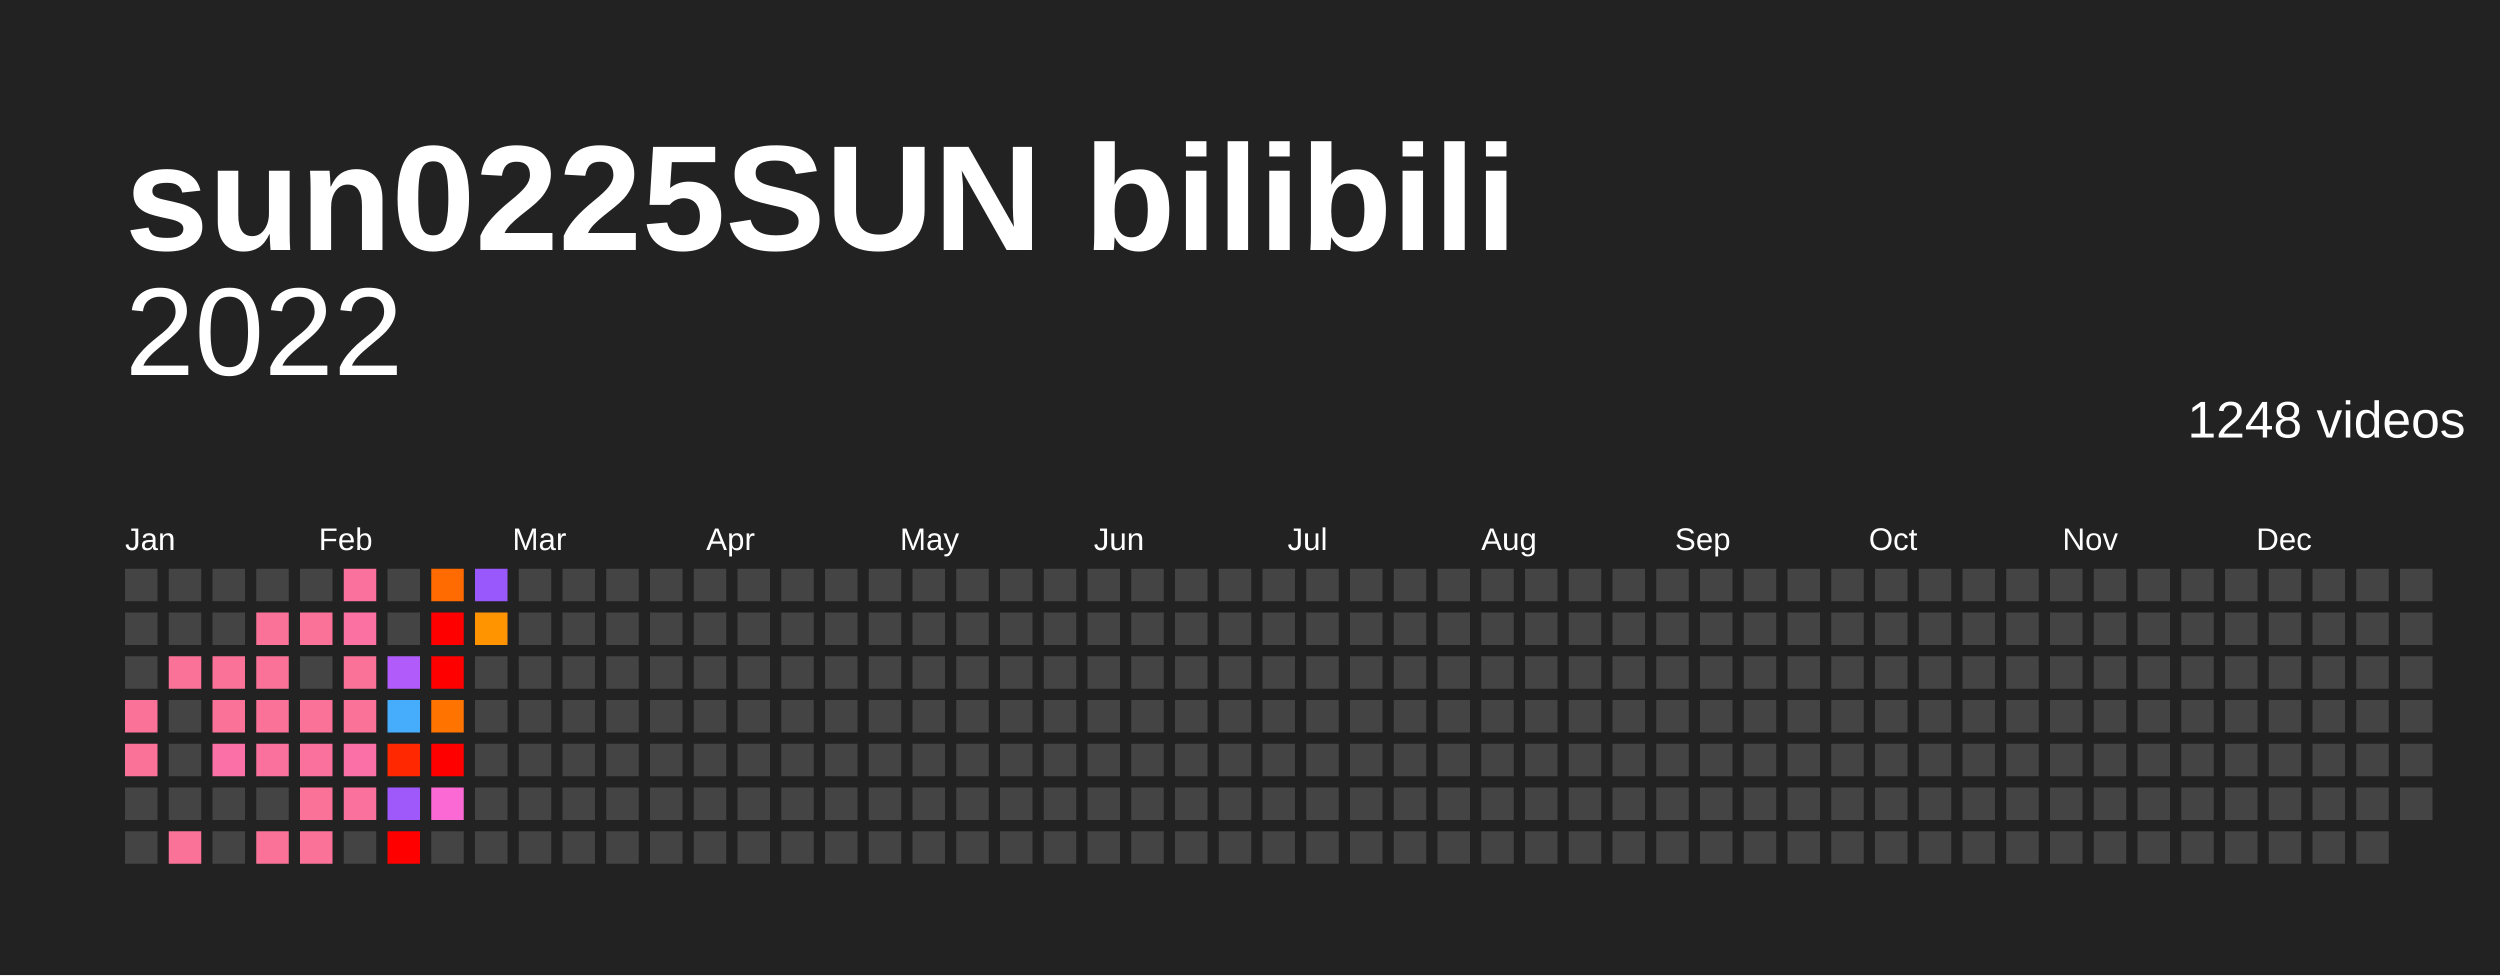
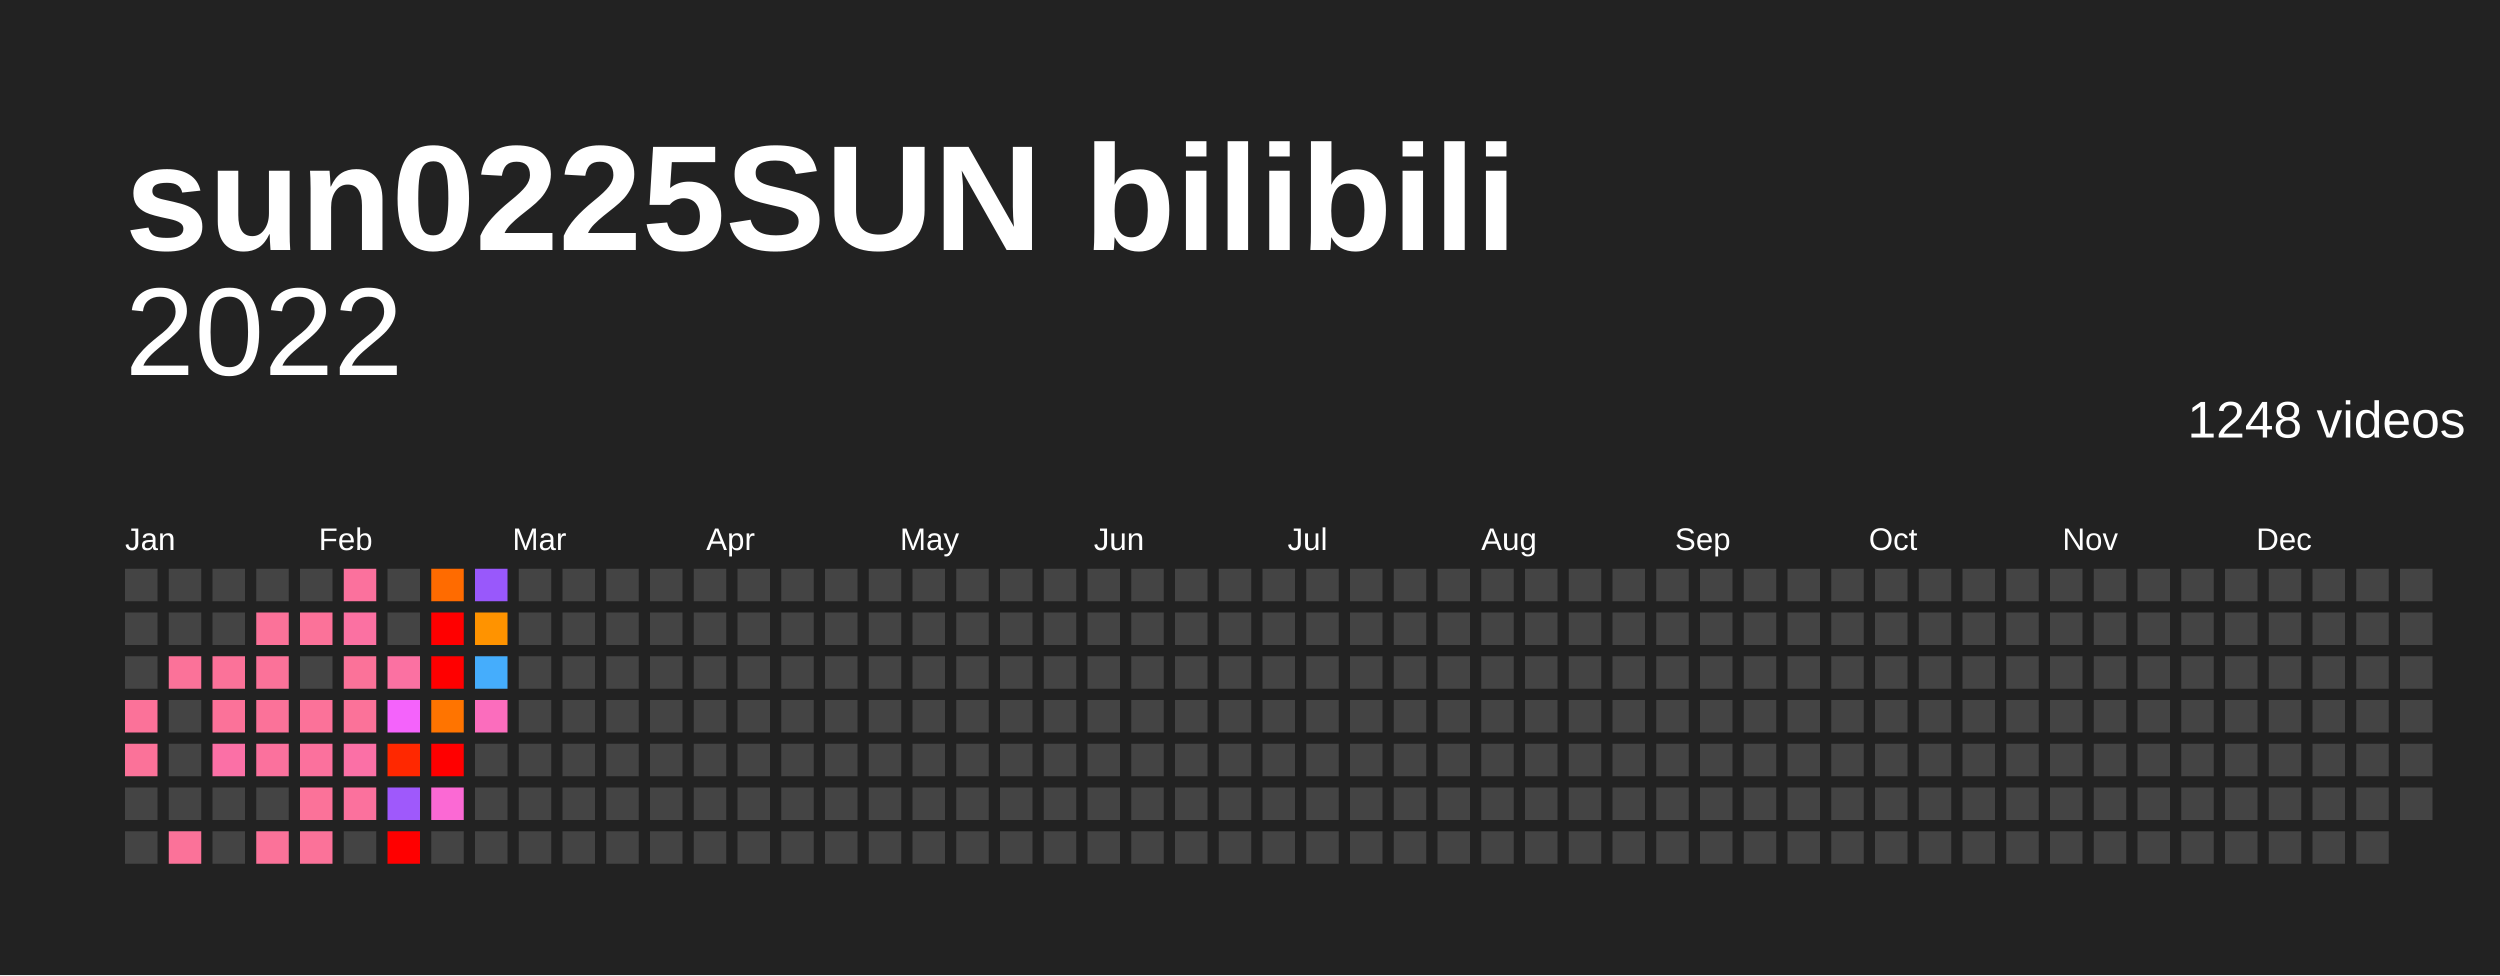
<svg xmlns="http://www.w3.org/2000/svg" baseProfile="full" height="78mm" version="1.1" viewBox="0,0,200,78" width="200mm">
  <defs />
  <rect fill="#222222" height="78" width="200" x="0" y="0" />
  <text fill="#FFFFFF" style="font-size:12px; font-family:Arial; font-weight:bold;" x="10" y="20">sun0225SUN bilibili</text>
  <text alignment-baseline="hanging" fill="#FFFFFF" style="font-size:10.0px; font-family:Arial;" x="10" y="30">2022</text>
  <text alignment-baseline="hanging" fill="#FFFFFF" style="font-size:4.125px; font-family:Arial;" x="175" y="35">1248 videos</text>
  <text fill="#FFFFFF" style="font-size:2.5px; font-family:Arial" x="10.0" y="44">Jan</text>
  <text fill="#FFFFFF" style="font-size:2.5px; font-family:Arial" x="25.5" y="44">Feb</text>
  <text fill="#FFFFFF" style="font-size:2.5px; font-family:Arial" x="41.0" y="44">Mar</text>
  <text fill="#FFFFFF" style="font-size:2.5px; font-family:Arial" x="56.5" y="44">Apr</text>
  <text fill="#FFFFFF" style="font-size:2.5px; font-family:Arial" x="72.0" y="44">May</text>
  <text fill="#FFFFFF" style="font-size:2.5px; font-family:Arial" x="87.5" y="44">Jun</text>
  <text fill="#FFFFFF" style="font-size:2.5px; font-family:Arial" x="103.0" y="44">Jul</text>
  <text fill="#FFFFFF" style="font-size:2.5px; font-family:Arial" x="118.5" y="44">Aug</text>
  <text fill="#FFFFFF" style="font-size:2.5px; font-family:Arial" x="134.0" y="44">Sep</text>
  <text fill="#FFFFFF" style="font-size:2.5px; font-family:Arial" x="149.5" y="44">Oct</text>
  <text fill="#FFFFFF" style="font-size:2.5px; font-family:Arial" x="165.0" y="44">Nov</text>
  <text fill="#FFFFFF" style="font-size:2.5px; font-family:Arial" x="180.5" y="44">Dec</text>
  <rect fill="#444444" height="2.6" width="2.6" x="10.0" y="45.5" />
  <rect fill="#444444" height="2.6" width="2.6" x="10.0" y="49.0" />
  <rect fill="#444444" height="2.6" width="2.6" x="10.0" y="52.5" />
  <rect fill="#fb7299" height="2.6" width="2.6" x="10.0" y="56.0" />
  <rect fill="#fb7299" height="2.6" width="2.6" x="10.0" y="59.5" />
  <rect fill="#444444" height="2.6" width="2.6" x="10.0" y="63.0" />
  <rect fill="#444444" height="2.6" width="2.6" x="10.0" y="66.5" />
  <rect fill="#444444" height="2.6" width="2.6" x="13.5" y="45.5" />
  <rect fill="#444444" height="2.6" width="2.6" x="13.5" y="49.0" />
  <rect fill="#fb7299" height="2.6" width="2.6" x="13.5" y="52.5" />
  <rect fill="#444444" height="2.6" width="2.6" x="13.5" y="56.0" />
  <rect fill="#444444" height="2.6" width="2.6" x="13.5" y="59.5" />
  <rect fill="#444444" height="2.6" width="2.6" x="13.5" y="63.0" />
  <rect fill="#fb7299" height="2.6" width="2.6" x="13.5" y="66.5" />
  <rect fill="#444444" height="2.6" width="2.6" x="17.0" y="45.5" />
  <rect fill="#444444" height="2.6" width="2.6" x="17.0" y="49.0" />
  <rect fill="#fb7299" height="2.6" width="2.6" x="17.0" y="52.5" />
  <rect fill="#fb7299" height="2.6" width="2.6" x="17.0" y="56.0" />
  <rect fill="#fb70a6" height="2.6" width="2.6" x="17.0" y="59.5" />
  <rect fill="#444444" height="2.6" width="2.6" x="17.0" y="63.0" />
  <rect fill="#444444" height="2.6" width="2.6" x="17.0" y="66.5" />
  <rect fill="#444444" height="2.6" width="2.6" x="20.5" y="45.5" />
  <rect fill="#fb7299" height="2.6" width="2.6" x="20.5" y="49.0" />
  <rect fill="#fb7299" height="2.6" width="2.6" x="20.5" y="52.5" />
  <rect fill="#fb7299" height="2.6" width="2.6" x="20.5" y="56.0" />
  <rect fill="#fb719d" height="2.6" width="2.6" x="20.5" y="59.5" />
  <rect fill="#444444" height="2.6" width="2.6" x="20.5" y="63.0" />
  <rect fill="#fb7299" height="2.6" width="2.6" x="20.5" y="66.5" />
  <rect fill="#444444" height="2.6" width="2.6" x="24.0" y="45.5" />
  <rect fill="#fb7299" height="2.6" width="2.6" x="24.0" y="49.0" />
  <rect fill="#444444" height="2.6" width="2.6" x="24.0" y="52.5" />
  <rect fill="#fb7299" height="2.6" width="2.6" x="24.0" y="56.0" />
  <rect fill="#fb719d" height="2.6" width="2.6" x="24.0" y="59.5" />
  <rect fill="#fb7299" height="2.6" width="2.6" x="24.0" y="63.0" />
  <rect fill="#fb7299" height="2.6" width="2.6" x="24.0" y="66.5" />
  <rect fill="#fb719d" height="2.6" width="2.6" x="27.5" y="45.5" />
  <rect fill="#fb71a2" height="2.6" width="2.6" x="27.5" y="49.0" />
  <rect fill="#fb7299" height="2.6" width="2.6" x="27.5" y="52.5" />
  <rect fill="#fb7299" height="2.6" width="2.6" x="27.5" y="56.0" />
  <rect fill="#fb70a6" height="2.6" width="2.6" x="27.5" y="59.5" />
  <rect fill="#fb719d" height="2.6" width="2.6" x="27.5" y="63.0" />
  <rect fill="#444444" height="2.6" width="2.6" x="27.5" y="66.5" />
  <rect fill="#444444" height="2.6" width="2.6" x="31.0" y="45.5" />
  <rect fill="#444444" height="2.6" width="2.6" x="31.0" y="49.0" />
-   <rect fill="#b15bfb" height="2.6" width="2.6" x="31.0" y="52.5" />
-   <rect fill="#45adfc" height="2.6" width="2.6" x="31.0" y="56.0" />
+   <rect fill="#fb71a2" height="2.6" width="2.6" x="31.0" y="52.5" />
+   <rect fill="#f463fb" height="2.6" width="2.6" x="31.0" y="56.0" />
  <rect fill="#ff2800" height="2.6" width="2.6" x="31.0" y="59.5" />
  <rect fill="#9f59fb" height="2.6" width="2.6" x="31.0" y="63.0" />
  <rect fill="red" height="2.6" width="2.6" x="31.0" y="66.5" />
  <rect fill="#ff6b00" height="2.6" width="2.6" x="34.5" y="45.5" />
  <rect fill="red" height="2.6" width="2.6" x="34.5" y="49.0" />
  <rect fill="red" height="2.6" width="2.6" x="34.5" y="52.5" />
  <rect fill="#ff7400" height="2.6" width="2.6" x="34.5" y="56.0" />
  <rect fill="red" height="2.6" width="2.6" x="34.5" y="59.5" />
  <rect fill="#fb69d4" height="2.6" width="2.6" x="34.5" y="63.0" />
  <rect fill="#444444" height="2.6" width="2.6" x="34.5" y="66.5" />
  <rect fill="#9958fb" height="2.6" width="2.6" x="38.0" y="45.5" />
  <rect fill="#ff9300" height="2.6" width="2.6" x="38.0" y="49.0" />
-   <rect fill="#444444" height="2.6" width="2.6" x="38.0" y="52.5" />
-   <rect fill="#444444" height="2.6" width="2.6" x="38.0" y="56.0" />
+   <rect fill="#45adfc" height="2.6" width="2.6" x="38.0" y="52.5" />
+   <rect fill="#fb6dbd" height="2.6" width="2.6" x="38.0" y="56.0" />
  <rect fill="#444444" height="2.6" width="2.6" x="38.0" y="59.5" />
  <rect fill="#444444" height="2.6" width="2.6" x="38.0" y="63.0" />
  <rect fill="#444444" height="2.6" width="2.6" x="38.0" y="66.5" />
  <rect fill="#444444" height="2.6" width="2.6" x="41.5" y="45.5" />
  <rect fill="#444444" height="2.6" width="2.6" x="41.5" y="49.0" />
  <rect fill="#444444" height="2.6" width="2.6" x="41.5" y="52.5" />
  <rect fill="#444444" height="2.6" width="2.6" x="41.5" y="56.0" />
  <rect fill="#444444" height="2.6" width="2.6" x="41.5" y="59.5" />
  <rect fill="#444444" height="2.6" width="2.6" x="41.5" y="63.0" />
  <rect fill="#444444" height="2.6" width="2.6" x="41.5" y="66.5" />
  <rect fill="#444444" height="2.6" width="2.6" x="45.0" y="45.5" />
  <rect fill="#444444" height="2.6" width="2.6" x="45.0" y="49.0" />
  <rect fill="#444444" height="2.6" width="2.6" x="45.0" y="52.5" />
  <rect fill="#444444" height="2.6" width="2.6" x="45.0" y="56.0" />
  <rect fill="#444444" height="2.6" width="2.6" x="45.0" y="59.5" />
  <rect fill="#444444" height="2.6" width="2.6" x="45.0" y="63.0" />
  <rect fill="#444444" height="2.6" width="2.6" x="45.0" y="66.5" />
  <rect fill="#444444" height="2.6" width="2.6" x="48.5" y="45.5" />
  <rect fill="#444444" height="2.6" width="2.6" x="48.5" y="49.0" />
  <rect fill="#444444" height="2.6" width="2.6" x="48.5" y="52.5" />
  <rect fill="#444444" height="2.6" width="2.6" x="48.5" y="56.0" />
  <rect fill="#444444" height="2.6" width="2.6" x="48.5" y="59.5" />
  <rect fill="#444444" height="2.6" width="2.6" x="48.5" y="63.0" />
  <rect fill="#444444" height="2.6" width="2.6" x="48.5" y="66.5" />
  <rect fill="#444444" height="2.6" width="2.6" x="52.0" y="45.5" />
  <rect fill="#444444" height="2.6" width="2.6" x="52.0" y="49.0" />
  <rect fill="#444444" height="2.6" width="2.6" x="52.0" y="52.5" />
  <rect fill="#444444" height="2.6" width="2.6" x="52.0" y="56.0" />
  <rect fill="#444444" height="2.6" width="2.6" x="52.0" y="59.5" />
  <rect fill="#444444" height="2.6" width="2.6" x="52.0" y="63.0" />
  <rect fill="#444444" height="2.6" width="2.6" x="52.0" y="66.5" />
  <rect fill="#444444" height="2.6" width="2.6" x="55.5" y="45.5" />
  <rect fill="#444444" height="2.6" width="2.6" x="55.5" y="49.0" />
  <rect fill="#444444" height="2.6" width="2.6" x="55.5" y="52.5" />
  <rect fill="#444444" height="2.6" width="2.6" x="55.5" y="56.0" />
  <rect fill="#444444" height="2.6" width="2.6" x="55.5" y="59.5" />
  <rect fill="#444444" height="2.6" width="2.6" x="55.5" y="63.0" />
  <rect fill="#444444" height="2.6" width="2.6" x="55.5" y="66.5" />
  <rect fill="#444444" height="2.6" width="2.6" x="59.0" y="45.5" />
  <rect fill="#444444" height="2.6" width="2.6" x="59.0" y="49.0" />
  <rect fill="#444444" height="2.6" width="2.6" x="59.0" y="52.5" />
  <rect fill="#444444" height="2.6" width="2.6" x="59.0" y="56.0" />
  <rect fill="#444444" height="2.6" width="2.6" x="59.0" y="59.5" />
  <rect fill="#444444" height="2.6" width="2.6" x="59.0" y="63.0" />
  <rect fill="#444444" height="2.6" width="2.6" x="59.0" y="66.5" />
  <rect fill="#444444" height="2.6" width="2.6" x="62.5" y="45.5" />
  <rect fill="#444444" height="2.6" width="2.6" x="62.5" y="49.0" />
  <rect fill="#444444" height="2.6" width="2.6" x="62.5" y="52.5" />
  <rect fill="#444444" height="2.6" width="2.6" x="62.5" y="56.0" />
  <rect fill="#444444" height="2.6" width="2.6" x="62.5" y="59.5" />
  <rect fill="#444444" height="2.6" width="2.6" x="62.5" y="63.0" />
  <rect fill="#444444" height="2.6" width="2.6" x="62.5" y="66.5" />
  <rect fill="#444444" height="2.6" width="2.6" x="66.0" y="45.5" />
  <rect fill="#444444" height="2.6" width="2.6" x="66.0" y="49.0" />
  <rect fill="#444444" height="2.6" width="2.6" x="66.0" y="52.5" />
  <rect fill="#444444" height="2.6" width="2.6" x="66.0" y="56.0" />
  <rect fill="#444444" height="2.6" width="2.6" x="66.0" y="59.5" />
  <rect fill="#444444" height="2.6" width="2.6" x="66.0" y="63.0" />
  <rect fill="#444444" height="2.6" width="2.6" x="66.0" y="66.5" />
  <rect fill="#444444" height="2.6" width="2.6" x="69.5" y="45.5" />
  <rect fill="#444444" height="2.6" width="2.6" x="69.5" y="49.0" />
  <rect fill="#444444" height="2.6" width="2.6" x="69.5" y="52.5" />
  <rect fill="#444444" height="2.6" width="2.6" x="69.5" y="56.0" />
  <rect fill="#444444" height="2.6" width="2.6" x="69.5" y="59.5" />
  <rect fill="#444444" height="2.6" width="2.6" x="69.5" y="63.0" />
  <rect fill="#444444" height="2.6" width="2.6" x="69.5" y="66.5" />
  <rect fill="#444444" height="2.6" width="2.6" x="73.0" y="45.5" />
  <rect fill="#444444" height="2.6" width="2.6" x="73.0" y="49.0" />
  <rect fill="#444444" height="2.6" width="2.6" x="73.0" y="52.5" />
  <rect fill="#444444" height="2.6" width="2.6" x="73.0" y="56.0" />
  <rect fill="#444444" height="2.6" width="2.6" x="73.0" y="59.5" />
  <rect fill="#444444" height="2.6" width="2.6" x="73.0" y="63.0" />
  <rect fill="#444444" height="2.6" width="2.6" x="73.0" y="66.5" />
  <rect fill="#444444" height="2.6" width="2.6" x="76.5" y="45.5" />
  <rect fill="#444444" height="2.6" width="2.6" x="76.5" y="49.0" />
  <rect fill="#444444" height="2.6" width="2.6" x="76.5" y="52.5" />
  <rect fill="#444444" height="2.6" width="2.6" x="76.5" y="56.0" />
  <rect fill="#444444" height="2.6" width="2.6" x="76.5" y="59.5" />
  <rect fill="#444444" height="2.6" width="2.6" x="76.5" y="63.0" />
  <rect fill="#444444" height="2.6" width="2.6" x="76.5" y="66.5" />
  <rect fill="#444444" height="2.6" width="2.6" x="80.0" y="45.5" />
  <rect fill="#444444" height="2.6" width="2.6" x="80.0" y="49.0" />
  <rect fill="#444444" height="2.6" width="2.6" x="80.0" y="52.5" />
  <rect fill="#444444" height="2.6" width="2.6" x="80.0" y="56.0" />
  <rect fill="#444444" height="2.6" width="2.6" x="80.0" y="59.5" />
  <rect fill="#444444" height="2.6" width="2.6" x="80.0" y="63.0" />
  <rect fill="#444444" height="2.6" width="2.6" x="80.0" y="66.5" />
  <rect fill="#444444" height="2.6" width="2.6" x="83.5" y="45.5" />
  <rect fill="#444444" height="2.6" width="2.6" x="83.5" y="49.0" />
  <rect fill="#444444" height="2.6" width="2.6" x="83.5" y="52.5" />
  <rect fill="#444444" height="2.6" width="2.6" x="83.5" y="56.0" />
  <rect fill="#444444" height="2.6" width="2.6" x="83.5" y="59.5" />
  <rect fill="#444444" height="2.6" width="2.6" x="83.5" y="63.0" />
  <rect fill="#444444" height="2.6" width="2.6" x="83.5" y="66.5" />
  <rect fill="#444444" height="2.6" width="2.6" x="87.0" y="45.5" />
  <rect fill="#444444" height="2.6" width="2.6" x="87.0" y="49.0" />
  <rect fill="#444444" height="2.6" width="2.6" x="87.0" y="52.5" />
  <rect fill="#444444" height="2.6" width="2.6" x="87.0" y="56.0" />
  <rect fill="#444444" height="2.6" width="2.6" x="87.0" y="59.5" />
  <rect fill="#444444" height="2.6" width="2.6" x="87.0" y="63.0" />
  <rect fill="#444444" height="2.6" width="2.6" x="87.0" y="66.5" />
  <rect fill="#444444" height="2.6" width="2.6" x="90.5" y="45.5" />
  <rect fill="#444444" height="2.6" width="2.6" x="90.5" y="49.0" />
  <rect fill="#444444" height="2.6" width="2.6" x="90.5" y="52.5" />
  <rect fill="#444444" height="2.6" width="2.6" x="90.5" y="56.0" />
  <rect fill="#444444" height="2.6" width="2.6" x="90.5" y="59.5" />
  <rect fill="#444444" height="2.6" width="2.6" x="90.5" y="63.0" />
  <rect fill="#444444" height="2.6" width="2.6" x="90.5" y="66.5" />
  <rect fill="#444444" height="2.6" width="2.6" x="94.0" y="45.5" />
  <rect fill="#444444" height="2.6" width="2.6" x="94.0" y="49.0" />
  <rect fill="#444444" height="2.6" width="2.6" x="94.0" y="52.5" />
  <rect fill="#444444" height="2.6" width="2.6" x="94.0" y="56.0" />
  <rect fill="#444444" height="2.6" width="2.6" x="94.0" y="59.5" />
  <rect fill="#444444" height="2.6" width="2.6" x="94.0" y="63.0" />
  <rect fill="#444444" height="2.6" width="2.6" x="94.0" y="66.5" />
  <rect fill="#444444" height="2.6" width="2.6" x="97.5" y="45.5" />
  <rect fill="#444444" height="2.6" width="2.6" x="97.5" y="49.0" />
  <rect fill="#444444" height="2.6" width="2.6" x="97.5" y="52.5" />
  <rect fill="#444444" height="2.6" width="2.6" x="97.5" y="56.0" />
  <rect fill="#444444" height="2.6" width="2.6" x="97.5" y="59.5" />
  <rect fill="#444444" height="2.6" width="2.6" x="97.5" y="63.0" />
  <rect fill="#444444" height="2.6" width="2.6" x="97.5" y="66.5" />
  <rect fill="#444444" height="2.6" width="2.6" x="101.0" y="45.5" />
  <rect fill="#444444" height="2.6" width="2.6" x="101.0" y="49.0" />
  <rect fill="#444444" height="2.6" width="2.6" x="101.0" y="52.5" />
  <rect fill="#444444" height="2.6" width="2.6" x="101.0" y="56.0" />
  <rect fill="#444444" height="2.6" width="2.6" x="101.0" y="59.5" />
  <rect fill="#444444" height="2.6" width="2.6" x="101.0" y="63.0" />
  <rect fill="#444444" height="2.6" width="2.6" x="101.0" y="66.5" />
  <rect fill="#444444" height="2.6" width="2.6" x="104.5" y="45.5" />
  <rect fill="#444444" height="2.6" width="2.6" x="104.5" y="49.0" />
  <rect fill="#444444" height="2.6" width="2.6" x="104.5" y="52.5" />
  <rect fill="#444444" height="2.6" width="2.6" x="104.5" y="56.0" />
  <rect fill="#444444" height="2.6" width="2.6" x="104.5" y="59.5" />
  <rect fill="#444444" height="2.6" width="2.6" x="104.5" y="63.0" />
  <rect fill="#444444" height="2.6" width="2.6" x="104.5" y="66.5" />
  <rect fill="#444444" height="2.6" width="2.6" x="108.0" y="45.5" />
  <rect fill="#444444" height="2.6" width="2.6" x="108.0" y="49.0" />
  <rect fill="#444444" height="2.6" width="2.6" x="108.0" y="52.5" />
  <rect fill="#444444" height="2.6" width="2.6" x="108.0" y="56.0" />
  <rect fill="#444444" height="2.6" width="2.6" x="108.0" y="59.5" />
  <rect fill="#444444" height="2.6" width="2.6" x="108.0" y="63.0" />
  <rect fill="#444444" height="2.6" width="2.6" x="108.0" y="66.5" />
  <rect fill="#444444" height="2.6" width="2.6" x="111.5" y="45.5" />
  <rect fill="#444444" height="2.6" width="2.6" x="111.5" y="49.0" />
  <rect fill="#444444" height="2.6" width="2.6" x="111.5" y="52.5" />
  <rect fill="#444444" height="2.6" width="2.6" x="111.5" y="56.0" />
  <rect fill="#444444" height="2.6" width="2.6" x="111.5" y="59.5" />
  <rect fill="#444444" height="2.6" width="2.6" x="111.5" y="63.0" />
  <rect fill="#444444" height="2.6" width="2.6" x="111.5" y="66.5" />
  <rect fill="#444444" height="2.6" width="2.6" x="115.0" y="45.5" />
  <rect fill="#444444" height="2.6" width="2.6" x="115.0" y="49.0" />
  <rect fill="#444444" height="2.6" width="2.6" x="115.0" y="52.5" />
  <rect fill="#444444" height="2.6" width="2.6" x="115.0" y="56.0" />
  <rect fill="#444444" height="2.6" width="2.6" x="115.0" y="59.5" />
  <rect fill="#444444" height="2.6" width="2.6" x="115.0" y="63.0" />
  <rect fill="#444444" height="2.6" width="2.6" x="115.0" y="66.5" />
  <rect fill="#444444" height="2.6" width="2.6" x="118.5" y="45.5" />
  <rect fill="#444444" height="2.6" width="2.6" x="118.5" y="49.0" />
  <rect fill="#444444" height="2.6" width="2.6" x="118.5" y="52.5" />
  <rect fill="#444444" height="2.6" width="2.6" x="118.5" y="56.0" />
  <rect fill="#444444" height="2.6" width="2.6" x="118.5" y="59.5" />
  <rect fill="#444444" height="2.6" width="2.6" x="118.5" y="63.0" />
  <rect fill="#444444" height="2.6" width="2.6" x="118.5" y="66.5" />
  <rect fill="#444444" height="2.6" width="2.6" x="122.0" y="45.5" />
  <rect fill="#444444" height="2.6" width="2.6" x="122.0" y="49.0" />
  <rect fill="#444444" height="2.6" width="2.6" x="122.0" y="52.5" />
  <rect fill="#444444" height="2.6" width="2.6" x="122.0" y="56.0" />
  <rect fill="#444444" height="2.6" width="2.6" x="122.0" y="59.5" />
  <rect fill="#444444" height="2.6" width="2.6" x="122.0" y="63.0" />
  <rect fill="#444444" height="2.6" width="2.6" x="122.0" y="66.5" />
  <rect fill="#444444" height="2.6" width="2.6" x="125.5" y="45.5" />
  <rect fill="#444444" height="2.6" width="2.6" x="125.5" y="49.0" />
  <rect fill="#444444" height="2.6" width="2.6" x="125.5" y="52.5" />
  <rect fill="#444444" height="2.6" width="2.6" x="125.5" y="56.0" />
  <rect fill="#444444" height="2.6" width="2.6" x="125.5" y="59.5" />
  <rect fill="#444444" height="2.6" width="2.6" x="125.5" y="63.0" />
  <rect fill="#444444" height="2.6" width="2.6" x="125.5" y="66.5" />
  <rect fill="#444444" height="2.6" width="2.6" x="129.0" y="45.5" />
  <rect fill="#444444" height="2.6" width="2.6" x="129.0" y="49.0" />
  <rect fill="#444444" height="2.6" width="2.6" x="129.0" y="52.5" />
  <rect fill="#444444" height="2.6" width="2.6" x="129.0" y="56.0" />
  <rect fill="#444444" height="2.6" width="2.6" x="129.0" y="59.5" />
  <rect fill="#444444" height="2.6" width="2.6" x="129.0" y="63.0" />
  <rect fill="#444444" height="2.6" width="2.6" x="129.0" y="66.5" />
  <rect fill="#444444" height="2.6" width="2.6" x="132.5" y="45.5" />
  <rect fill="#444444" height="2.6" width="2.6" x="132.5" y="49.0" />
  <rect fill="#444444" height="2.6" width="2.6" x="132.5" y="52.5" />
  <rect fill="#444444" height="2.6" width="2.6" x="132.5" y="56.0" />
  <rect fill="#444444" height="2.6" width="2.6" x="132.5" y="59.5" />
  <rect fill="#444444" height="2.6" width="2.6" x="132.5" y="63.0" />
  <rect fill="#444444" height="2.6" width="2.6" x="132.5" y="66.5" />
  <rect fill="#444444" height="2.6" width="2.6" x="136.0" y="45.5" />
  <rect fill="#444444" height="2.6" width="2.6" x="136.0" y="49.0" />
  <rect fill="#444444" height="2.6" width="2.6" x="136.0" y="52.5" />
  <rect fill="#444444" height="2.6" width="2.6" x="136.0" y="56.0" />
  <rect fill="#444444" height="2.6" width="2.6" x="136.0" y="59.5" />
  <rect fill="#444444" height="2.6" width="2.6" x="136.0" y="63.0" />
  <rect fill="#444444" height="2.6" width="2.6" x="136.0" y="66.5" />
  <rect fill="#444444" height="2.6" width="2.6" x="139.5" y="45.5" />
  <rect fill="#444444" height="2.6" width="2.6" x="139.5" y="49.0" />
  <rect fill="#444444" height="2.6" width="2.6" x="139.5" y="52.5" />
  <rect fill="#444444" height="2.6" width="2.6" x="139.5" y="56.0" />
  <rect fill="#444444" height="2.6" width="2.6" x="139.5" y="59.5" />
  <rect fill="#444444" height="2.6" width="2.6" x="139.5" y="63.0" />
  <rect fill="#444444" height="2.6" width="2.6" x="139.5" y="66.5" />
  <rect fill="#444444" height="2.6" width="2.6" x="143.0" y="45.5" />
  <rect fill="#444444" height="2.6" width="2.6" x="143.0" y="49.0" />
  <rect fill="#444444" height="2.6" width="2.6" x="143.0" y="52.5" />
  <rect fill="#444444" height="2.6" width="2.6" x="143.0" y="56.0" />
  <rect fill="#444444" height="2.6" width="2.6" x="143.0" y="59.5" />
  <rect fill="#444444" height="2.6" width="2.6" x="143.0" y="63.0" />
  <rect fill="#444444" height="2.6" width="2.6" x="143.0" y="66.5" />
  <rect fill="#444444" height="2.6" width="2.6" x="146.5" y="45.5" />
  <rect fill="#444444" height="2.6" width="2.6" x="146.5" y="49.0" />
  <rect fill="#444444" height="2.6" width="2.6" x="146.5" y="52.5" />
  <rect fill="#444444" height="2.6" width="2.6" x="146.5" y="56.0" />
  <rect fill="#444444" height="2.6" width="2.6" x="146.5" y="59.5" />
  <rect fill="#444444" height="2.6" width="2.6" x="146.5" y="63.0" />
  <rect fill="#444444" height="2.6" width="2.6" x="146.5" y="66.5" />
  <rect fill="#444444" height="2.6" width="2.6" x="150.0" y="45.5" />
  <rect fill="#444444" height="2.6" width="2.6" x="150.0" y="49.0" />
  <rect fill="#444444" height="2.6" width="2.6" x="150.0" y="52.5" />
  <rect fill="#444444" height="2.6" width="2.6" x="150.0" y="56.0" />
  <rect fill="#444444" height="2.6" width="2.6" x="150.0" y="59.5" />
  <rect fill="#444444" height="2.6" width="2.6" x="150.0" y="63.0" />
  <rect fill="#444444" height="2.6" width="2.6" x="150.0" y="66.5" />
  <rect fill="#444444" height="2.6" width="2.6" x="153.5" y="45.5" />
  <rect fill="#444444" height="2.6" width="2.6" x="153.5" y="49.0" />
  <rect fill="#444444" height="2.6" width="2.6" x="153.5" y="52.5" />
  <rect fill="#444444" height="2.6" width="2.6" x="153.5" y="56.0" />
  <rect fill="#444444" height="2.6" width="2.6" x="153.5" y="59.5" />
  <rect fill="#444444" height="2.6" width="2.6" x="153.5" y="63.0" />
  <rect fill="#444444" height="2.6" width="2.6" x="153.5" y="66.5" />
  <rect fill="#444444" height="2.6" width="2.6" x="157.0" y="45.5" />
  <rect fill="#444444" height="2.6" width="2.6" x="157.0" y="49.0" />
  <rect fill="#444444" height="2.6" width="2.6" x="157.0" y="52.5" />
  <rect fill="#444444" height="2.6" width="2.6" x="157.0" y="56.0" />
  <rect fill="#444444" height="2.6" width="2.6" x="157.0" y="59.5" />
  <rect fill="#444444" height="2.6" width="2.6" x="157.0" y="63.0" />
  <rect fill="#444444" height="2.6" width="2.6" x="157.0" y="66.5" />
  <rect fill="#444444" height="2.6" width="2.6" x="160.5" y="45.5" />
  <rect fill="#444444" height="2.6" width="2.6" x="160.5" y="49.0" />
  <rect fill="#444444" height="2.6" width="2.6" x="160.5" y="52.5" />
  <rect fill="#444444" height="2.6" width="2.6" x="160.5" y="56.0" />
  <rect fill="#444444" height="2.6" width="2.6" x="160.5" y="59.5" />
  <rect fill="#444444" height="2.6" width="2.6" x="160.5" y="63.0" />
  <rect fill="#444444" height="2.6" width="2.6" x="160.5" y="66.5" />
  <rect fill="#444444" height="2.6" width="2.6" x="164.0" y="45.5" />
  <rect fill="#444444" height="2.6" width="2.6" x="164.0" y="49.0" />
  <rect fill="#444444" height="2.6" width="2.6" x="164.0" y="52.5" />
  <rect fill="#444444" height="2.6" width="2.6" x="164.0" y="56.0" />
  <rect fill="#444444" height="2.6" width="2.6" x="164.0" y="59.5" />
  <rect fill="#444444" height="2.6" width="2.6" x="164.0" y="63.0" />
  <rect fill="#444444" height="2.6" width="2.6" x="164.0" y="66.5" />
  <rect fill="#444444" height="2.6" width="2.6" x="167.5" y="45.5" />
  <rect fill="#444444" height="2.6" width="2.6" x="167.5" y="49.0" />
  <rect fill="#444444" height="2.6" width="2.6" x="167.5" y="52.5" />
  <rect fill="#444444" height="2.6" width="2.6" x="167.5" y="56.0" />
  <rect fill="#444444" height="2.6" width="2.6" x="167.5" y="59.5" />
  <rect fill="#444444" height="2.6" width="2.6" x="167.5" y="63.0" />
  <rect fill="#444444" height="2.6" width="2.6" x="167.5" y="66.5" />
  <rect fill="#444444" height="2.6" width="2.6" x="171.0" y="45.5" />
  <rect fill="#444444" height="2.6" width="2.6" x="171.0" y="49.0" />
  <rect fill="#444444" height="2.6" width="2.6" x="171.0" y="52.5" />
  <rect fill="#444444" height="2.6" width="2.6" x="171.0" y="56.0" />
  <rect fill="#444444" height="2.6" width="2.6" x="171.0" y="59.5" />
  <rect fill="#444444" height="2.6" width="2.6" x="171.0" y="63.0" />
  <rect fill="#444444" height="2.6" width="2.6" x="171.0" y="66.5" />
  <rect fill="#444444" height="2.6" width="2.6" x="174.5" y="45.5" />
  <rect fill="#444444" height="2.6" width="2.6" x="174.5" y="49.0" />
  <rect fill="#444444" height="2.6" width="2.6" x="174.5" y="52.5" />
  <rect fill="#444444" height="2.6" width="2.6" x="174.5" y="56.0" />
  <rect fill="#444444" height="2.6" width="2.6" x="174.5" y="59.5" />
  <rect fill="#444444" height="2.6" width="2.6" x="174.5" y="63.0" />
  <rect fill="#444444" height="2.6" width="2.6" x="174.5" y="66.5" />
  <rect fill="#444444" height="2.6" width="2.6" x="178.0" y="45.5" />
  <rect fill="#444444" height="2.6" width="2.6" x="178.0" y="49.0" />
  <rect fill="#444444" height="2.6" width="2.6" x="178.0" y="52.5" />
  <rect fill="#444444" height="2.6" width="2.6" x="178.0" y="56.0" />
  <rect fill="#444444" height="2.6" width="2.6" x="178.0" y="59.5" />
  <rect fill="#444444" height="2.6" width="2.6" x="178.0" y="63.0" />
  <rect fill="#444444" height="2.6" width="2.6" x="178.0" y="66.5" />
  <rect fill="#444444" height="2.6" width="2.6" x="181.5" y="45.5" />
  <rect fill="#444444" height="2.6" width="2.6" x="181.5" y="49.0" />
  <rect fill="#444444" height="2.6" width="2.6" x="181.5" y="52.5" />
  <rect fill="#444444" height="2.6" width="2.6" x="181.5" y="56.0" />
  <rect fill="#444444" height="2.6" width="2.6" x="181.5" y="59.5" />
  <rect fill="#444444" height="2.6" width="2.6" x="181.5" y="63.0" />
  <rect fill="#444444" height="2.6" width="2.6" x="181.5" y="66.5" />
  <rect fill="#444444" height="2.6" width="2.6" x="185.0" y="45.5" />
  <rect fill="#444444" height="2.6" width="2.6" x="185.0" y="49.0" />
  <rect fill="#444444" height="2.6" width="2.6" x="185.0" y="52.5" />
  <rect fill="#444444" height="2.6" width="2.6" x="185.0" y="56.0" />
  <rect fill="#444444" height="2.6" width="2.6" x="185.0" y="59.5" />
  <rect fill="#444444" height="2.6" width="2.6" x="185.0" y="63.0" />
  <rect fill="#444444" height="2.6" width="2.6" x="185.0" y="66.5" />
  <rect fill="#444444" height="2.6" width="2.6" x="188.5" y="45.5" />
  <rect fill="#444444" height="2.6" width="2.6" x="188.5" y="49.0" />
  <rect fill="#444444" height="2.6" width="2.6" x="188.5" y="52.5" />
  <rect fill="#444444" height="2.6" width="2.6" x="188.5" y="56.0" />
  <rect fill="#444444" height="2.6" width="2.6" x="188.5" y="59.5" />
  <rect fill="#444444" height="2.6" width="2.6" x="188.5" y="63.0" />
  <rect fill="#444444" height="2.6" width="2.6" x="188.5" y="66.5" />
  <rect fill="#444444" height="2.6" width="2.6" x="192.0" y="45.5" />
  <rect fill="#444444" height="2.6" width="2.6" x="192.0" y="49.0" />
  <rect fill="#444444" height="2.6" width="2.6" x="192.0" y="52.5" />
  <rect fill="#444444" height="2.6" width="2.6" x="192.0" y="56.0" />
  <rect fill="#444444" height="2.6" width="2.6" x="192.0" y="59.5" />
  <rect fill="#444444" height="2.6" width="2.6" x="192.0" y="63.0" />
</svg>
